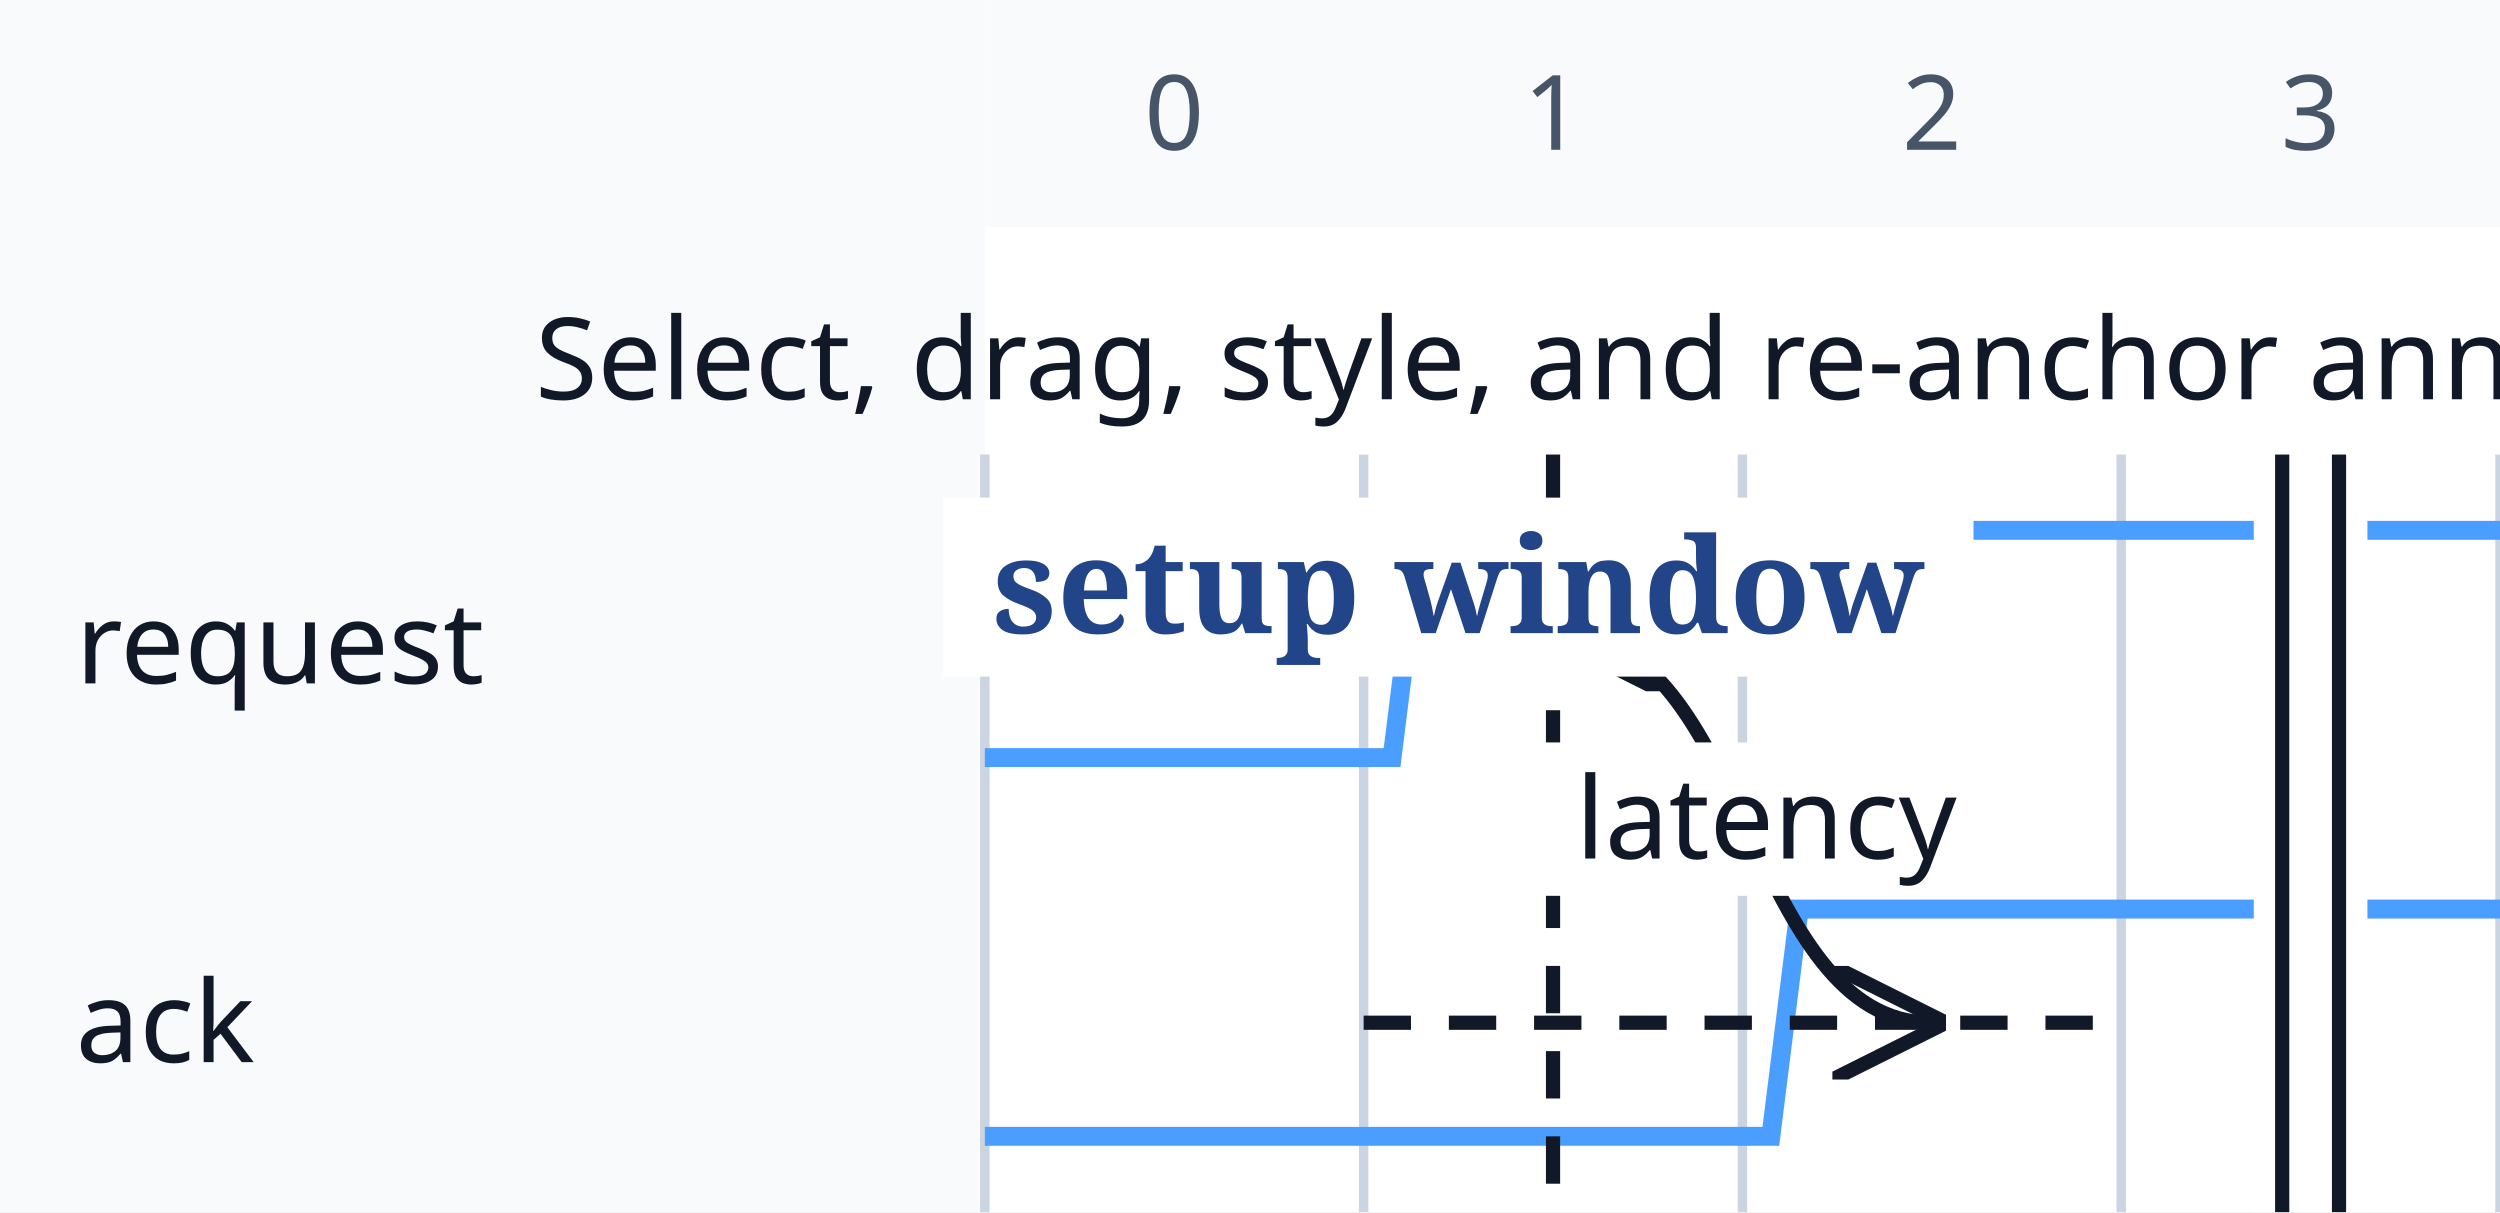
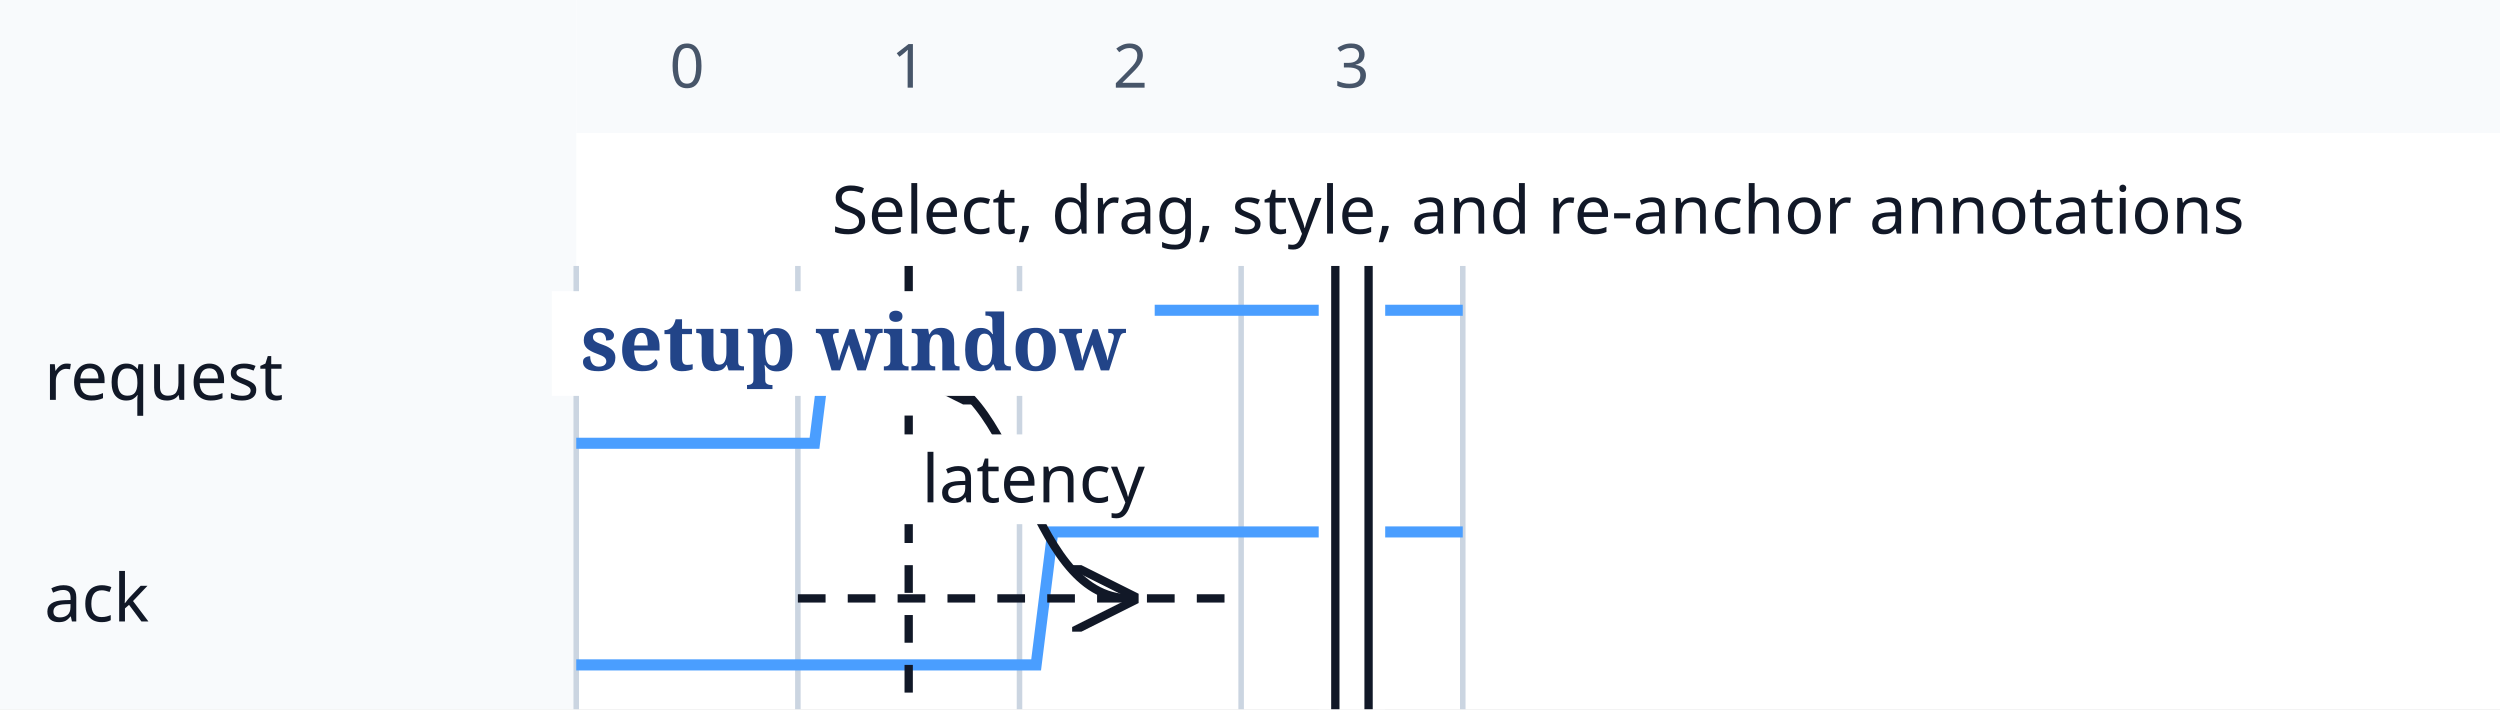
- <svg xmlns="http://www.w3.org/2000/svg" width="264" height="128" viewBox="0 0 264 128">
+ <svg xmlns="http://www.w3.org/2000/svg" width="451.2" height="128" viewBox="0 0 451.2 128">
  <defs>
    <pattern id="hatch-x" width="8" height="8" patternUnits="userSpaceOnUse">
      <path d="M0,8 L8,0" stroke="#ff6b6b" stroke-width="1" />
    </pattern>
  </defs>
  <rect width="100%" height="100%" fill="#ffffff" />
  <rect x="0" y="0" width="104" height="128" fill="#f8fafc" />
  <text x="8" y="68" fill="#111827" font-family="sans-serif" font-weight="400" font-size="12" dominant-baseline="middle">request</text>
  <text x="8" y="108" fill="#111827" font-family="sans-serif" font-weight="400" font-size="12" dominant-baseline="middle">ack</text>
  <g transform="translate(104, 0)">
-     <rect x="0" y="0" width="160" height="24" fill="#f8fafc" />
+     <rect x="0" y="0" width="347.2" height="24" fill="#f8fafc" />
    <text x="20" y="12" fill="#475569" font-size="11" font-family="sans-serif" text-anchor="middle" dominant-baseline="middle">0</text>
    <text x="60" y="12" fill="#475569" font-size="11" font-family="sans-serif" text-anchor="middle" dominant-baseline="middle">1</text>
    <text x="100" y="12" fill="#475569" font-size="11" font-family="sans-serif" text-anchor="middle" dominant-baseline="middle">2</text>
    <text x="140" y="12" fill="#475569" font-size="11" font-family="sans-serif" text-anchor="middle" dominant-baseline="middle">3</text>
-     <text x="80" y="38" fill="#111827" font-size="12" font-family="sans-serif" text-anchor="middle" dominant-baseline="middle">Select, drag, style, and re-anchor annotations</text>
+     <text x="173.6" y="38" fill="#111827" font-size="12" font-family="sans-serif" text-anchor="middle" dominant-baseline="middle">Select, drag, style, and re-anchor annotations</text>
    <line x1="0" y1="48" x2="0" y2="128" stroke="#cbd5e1" stroke-width="1" />
    <line x1="40" y1="48" x2="40" y2="128" stroke="#cbd5e1" stroke-width="1" />
    <line x1="80" y1="48" x2="80" y2="128" stroke="#cbd5e1" stroke-width="1" />
    <line x1="120" y1="48" x2="120" y2="128" stroke="#cbd5e1" stroke-width="1" />
    <line x1="160" y1="48" x2="160" y2="128" stroke="#cbd5e1" stroke-width="1" />
    <path d="M0,80 L40,80 L43,80 L46,56 L80,56 L120,56 L160,56" fill="none" stroke="#4A9EFF" stroke-width="2" />
    <path d="M0,120 L40,120 L80,120 L83,120 L86,96 L120,96 L160,96" fill="none" stroke="#4A9EFF" stroke-width="2" />
    <line x1="60" y1="48" x2="60" y2="128" stroke="#111827" stroke-width="1.5" stroke-dasharray="5 4" />
    <line x1="40" y1="108" x2="120" y2="108" stroke="#111827" stroke-width="1.5" stroke-dasharray="5 4" />
    <rect x="134" y="48" width="12" height="80" fill="#ffffff" />
    <line x1="137" y1="48" x2="137" y2="128" stroke="#111827" stroke-width="1.5" />
    <line x1="143" y1="48" x2="143" y2="128" stroke="#111827" stroke-width="1.5" />
    <defs>
      <marker id="undulate-arrow-0" markerWidth="8" markerHeight="8" refX="7" refY="4" orient="auto-start-reverse">
        <path d="M0,0 L8,4 L0,8" fill="none" stroke="#111827" />
      </marker>
    </defs>
    <path d="M 61 67 C 80.5 67, 80.5 108, 100 108" fill="none" stroke="#111827" stroke-width="1.5" marker-start="url(#undulate-arrow-0)" marker-end="url(#undulate-arrow-0)" />
    <rect x="53.3" y="78.4" width="58.4" height="16.2" fill="#ffffff" />
    <text x="82.5" y="86.5" fill="#111827" text-anchor="middle" dominant-baseline="middle" font-family="sans-serif" font-weight="400" font-size="12">latency</text>
    <rect x="-4.4" y="52.55" width="108.8" height="18.9" fill="#ffffff" />
    <text x="50" y="62" fill="#224488" stroke="none" stroke-width="0" paint-order="stroke" stroke-linejoin="round" text-anchor="middle" dominant-baseline="middle" font-family="serif" font-weight="700" font-size="14">setup window</text>
  </g>
</svg>
